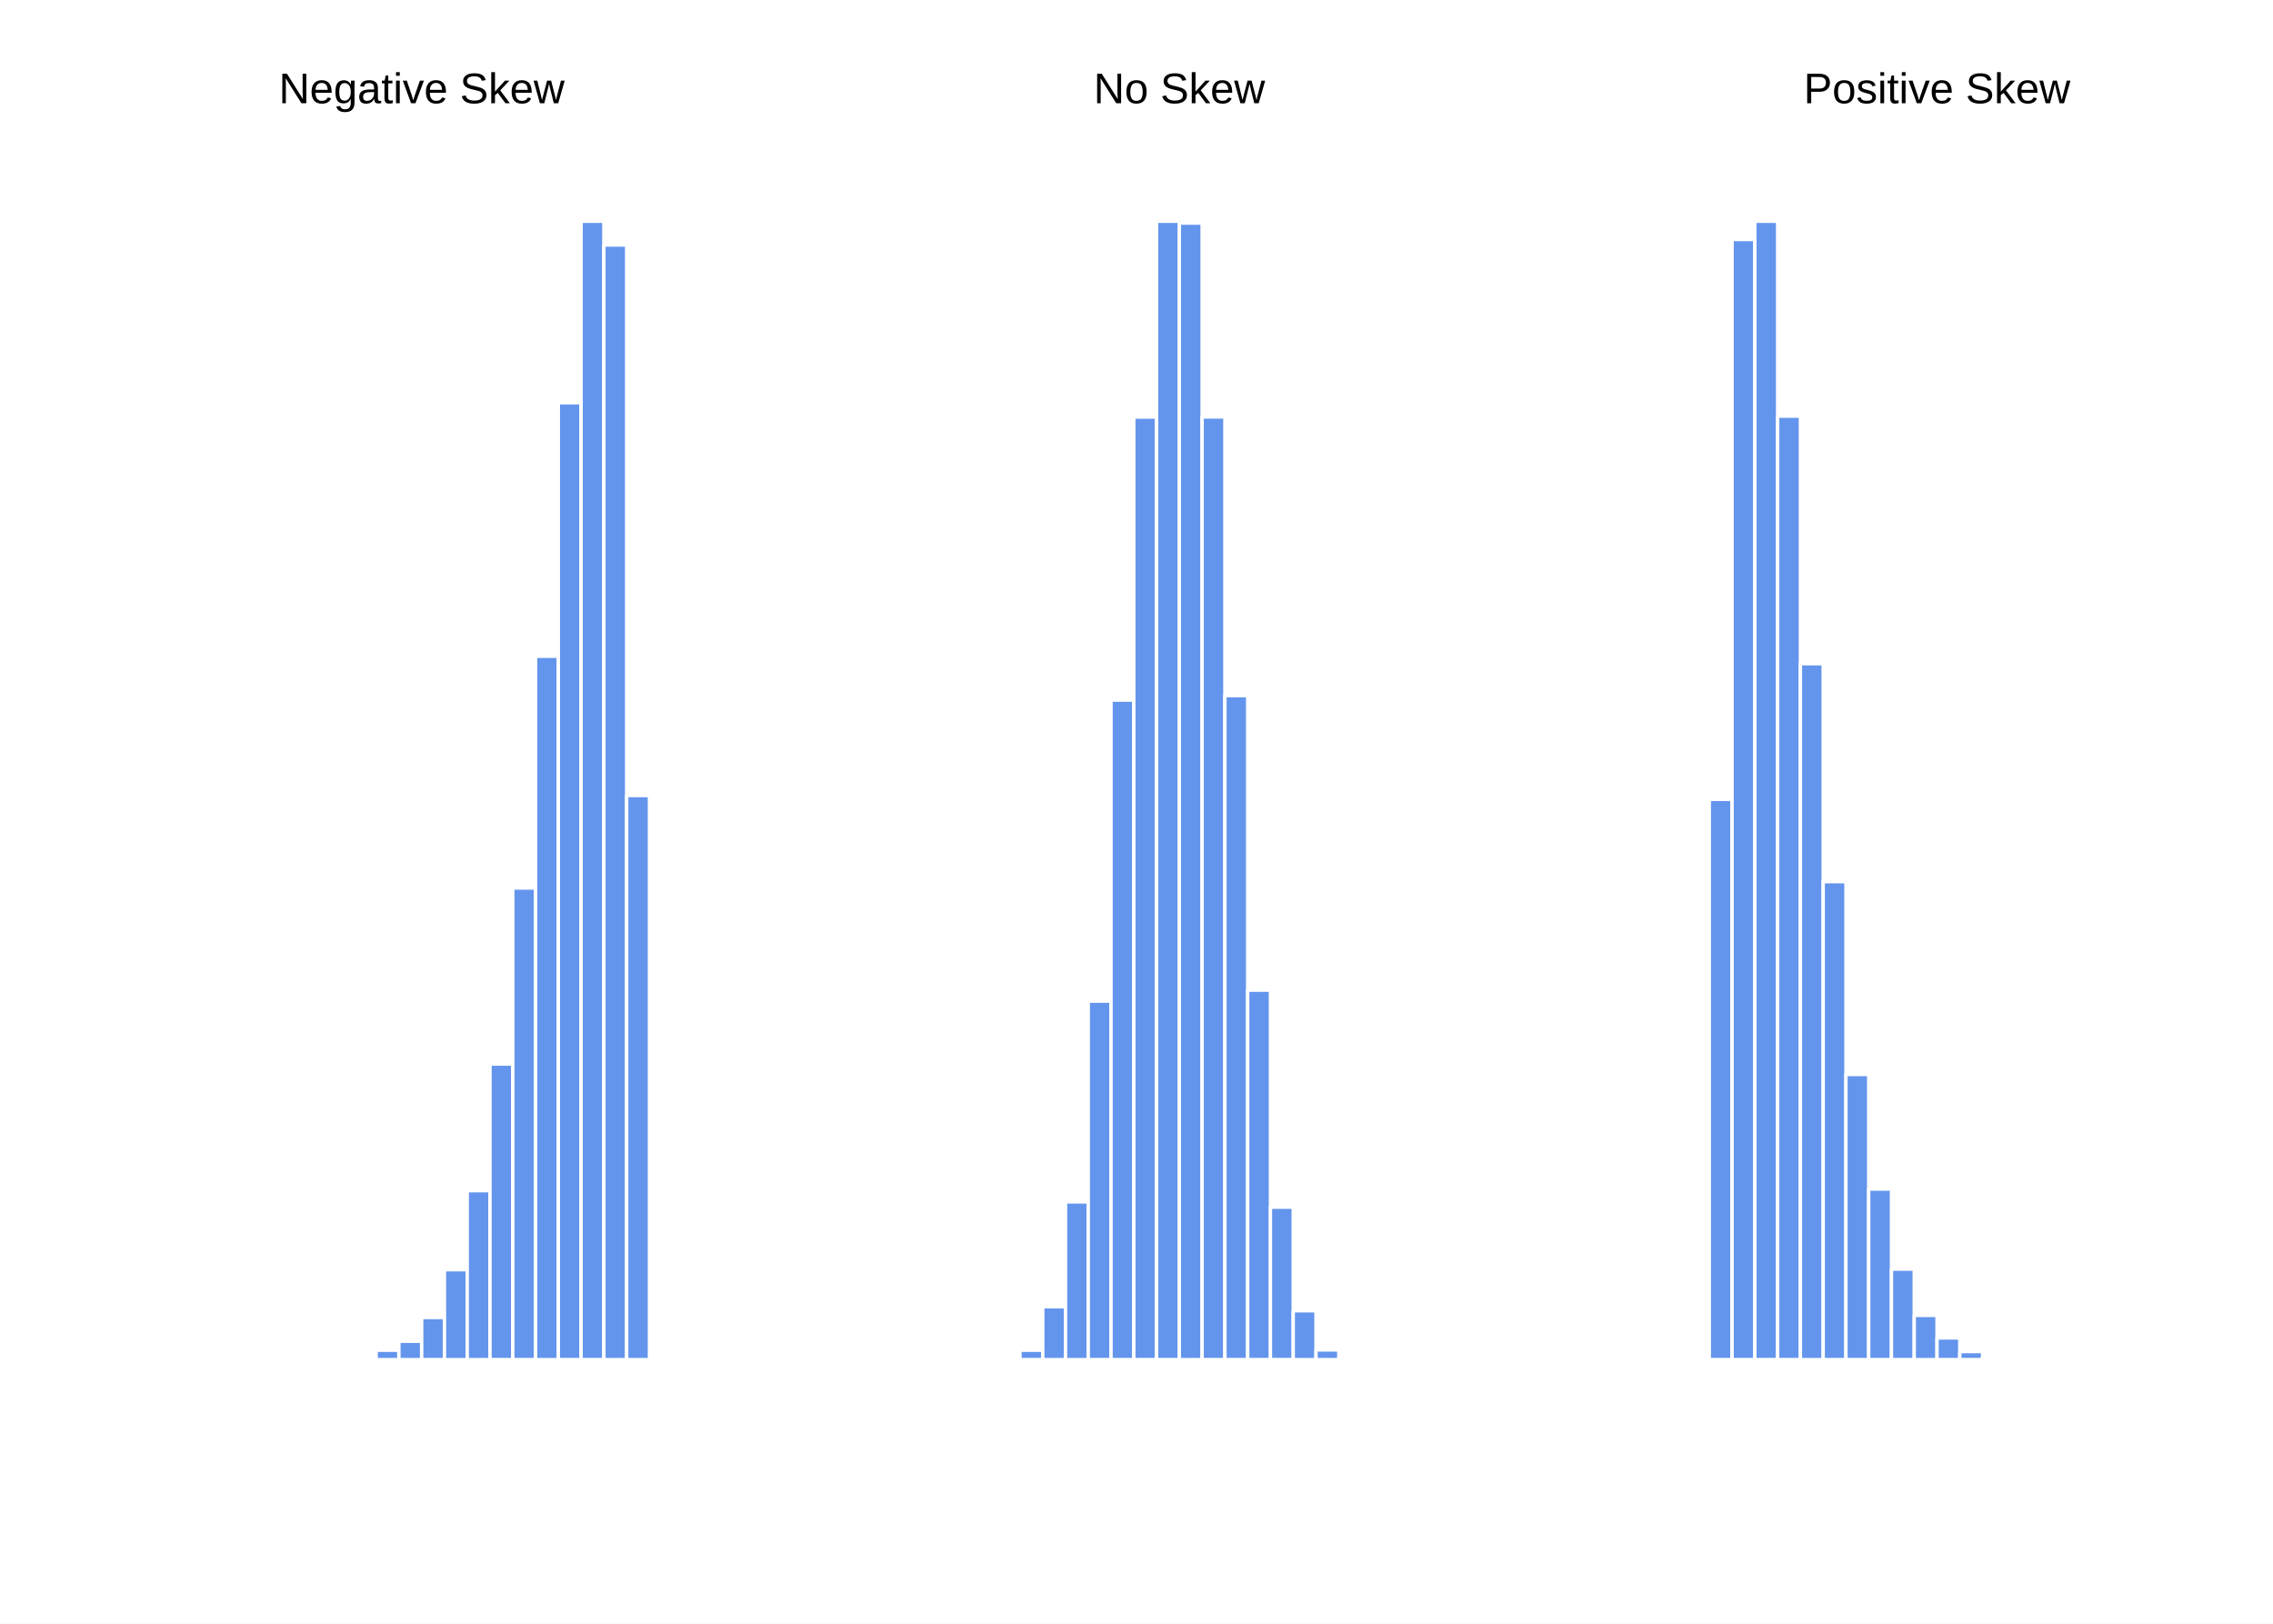
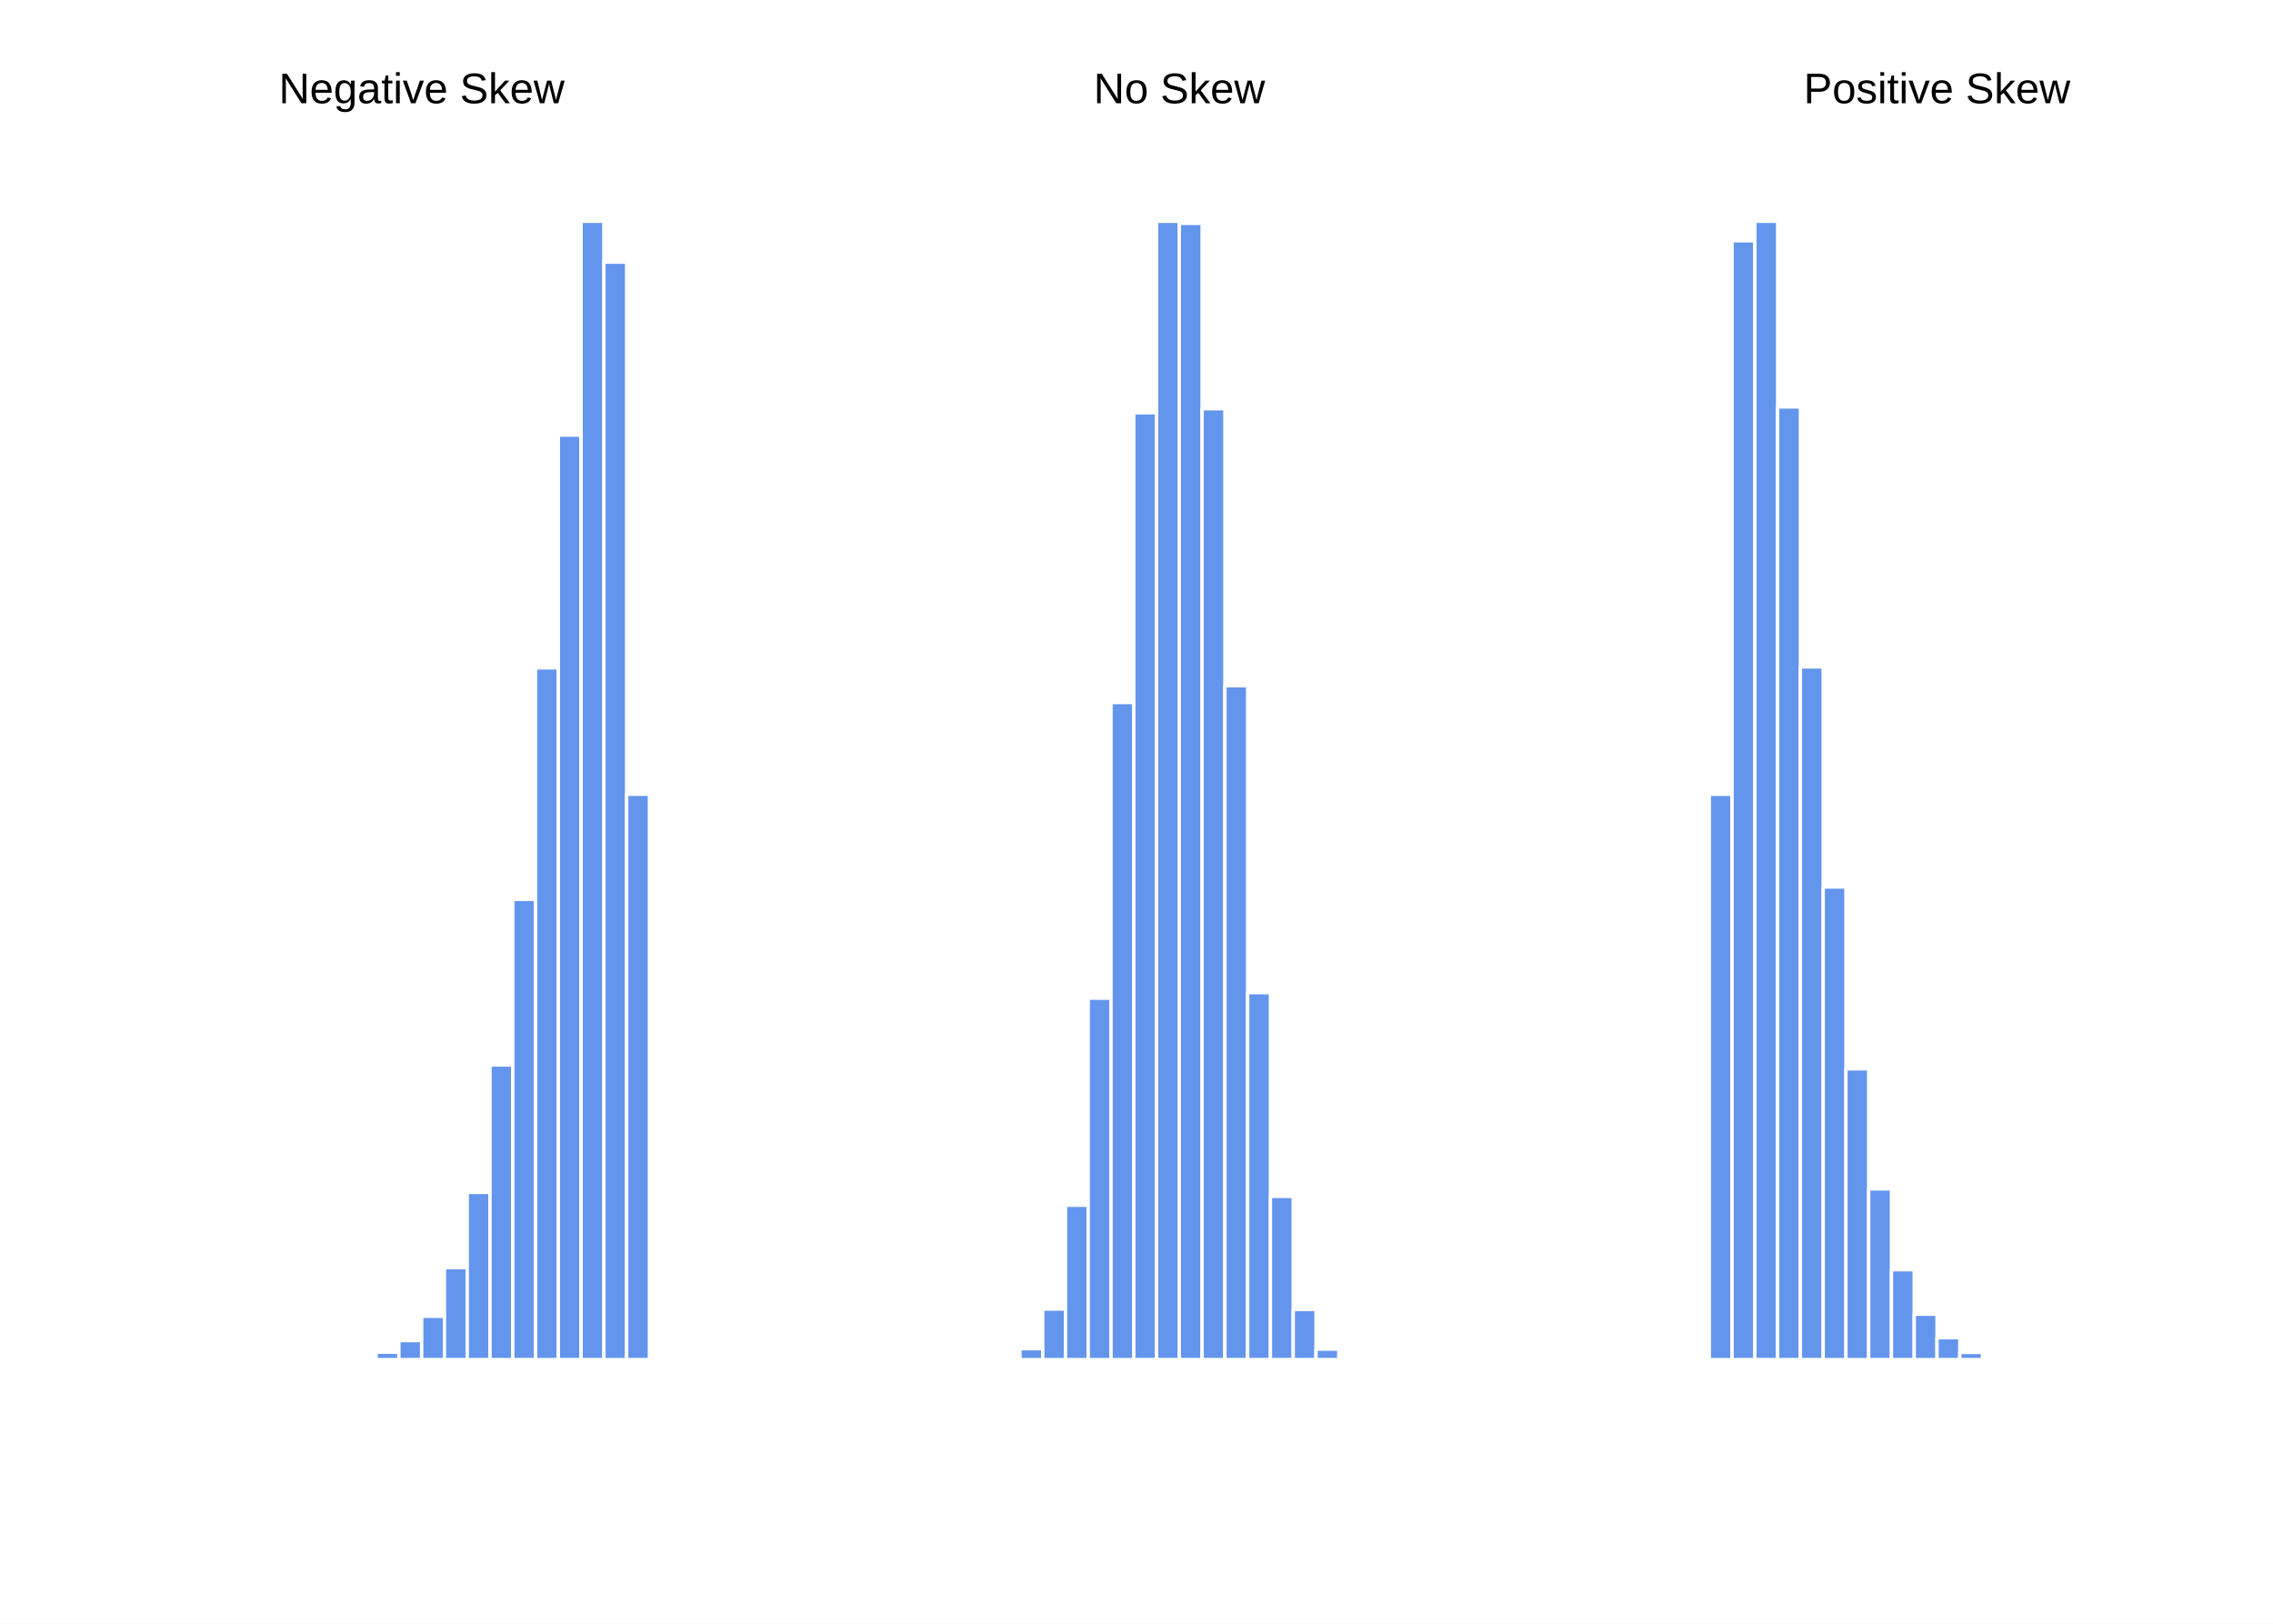
<svg xmlns="http://www.w3.org/2000/svg" class="svglite" width="504.00pt" height="360.00pt" viewBox="0 0 504.00 360.00">
  <defs>
    <style type="text/css">
    .svglite line, .svglite polyline, .svglite polygon, .svglite path, .svglite rect, .svglite circle {
      fill: none;
      stroke: #000000;
      stroke-linecap: round;
      stroke-linejoin: round;
      stroke-miterlimit: 10.00;
    }
    .svglite text {
      white-space: pre;
    }
  </style>
  </defs>
  <rect width="100%" height="100%" style="stroke: none; fill: #FFFFFF;" />
  <defs>
    <clipPath id="cpMC4wMHw1MDQuMDB8MC4wMHwzNjAuMDA=">
      <rect x="0.00" y="0.00" width="504.00" height="360.00" />
    </clipPath>
  </defs>
  <g clip-path="url(#cpMC4wMHw1MDQuMDB8MC4wMHwzNjAuMDA=)">
</g>
  <defs>
    <clipPath id="cpMzguOTd8MTQ4LjA0fDM4Ljk3fDMxMS41Mw==">
      <rect x="38.97" y="38.97" width="109.08" height="272.56" />
    </clipPath>
  </defs>
  <g clip-path="url(#cpMzguOTd8MTQ4LjA0fDM4Ljk3fDMxMS41Mw==)">
</g>
  <defs>
    <clipPath id="cpMC4wMHwxNjguMDB8MC4wMHwzNjAuMDA=">
      <rect x="0.00" y="0.00" width="168.00" height="360.00" />
    </clipPath>
  </defs>
  <g clip-path="url(#cpMC4wMHwxNjguMDB8MC4wMHwzNjAuMDA=)">
    <text x="93.50" y="22.89" text-anchor="middle" style="font-size: 9.50px; font-family: &quot;Arial&quot;;" textLength="63.38px" lengthAdjust="spacingAndGlyphs">Negative Skew</text>
  </g>
  <g clip-path="url(#cpMzguOTd8MTQ4LjA0fDM4Ljk3fDMxMS41Mw==)">
    <rect x="43.01" y="301.43" width="5.05" height="0.00" style="stroke-width: 0.75; stroke: #FFFFFF; fill: #6495ED;" />
    <rect x="48.06" y="301.43" width="5.05" height="0.00" style="stroke-width: 0.75; stroke: #FFFFFF; fill: #6495ED;" />
    <rect x="53.11" y="301.43" width="5.05" height="0.00" style="stroke-width: 0.75; stroke: #FFFFFF; fill: #6495ED;" />
    <rect x="58.16" y="301.43" width="5.05" height="0.00" style="stroke-width: 0.75; stroke: #FFFFFF; fill: #6495ED;" />
-     <rect x="63.21" y="301.41" width="5.05" height="0.025" style="stroke-width: 0.75; stroke: #FFFFFF; fill: #6495ED;" />
-     <rect x="68.26" y="301.37" width="5.05" height="0.062" style="stroke-width: 0.75; stroke: #FFFFFF; fill: #6495ED;" />
-     <rect x="73.30" y="301.27" width="5.05" height="0.16" style="stroke-width: 0.75; stroke: #FFFFFF; fill: #6495ED;" />
-     <rect x="78.35" y="300.85" width="5.05" height="0.58" style="stroke-width: 0.75; stroke: #FFFFFF; fill: #6495ED;" />
-     <rect x="83.40" y="299.36" width="5.05" height="2.08" style="stroke-width: 0.75; stroke: #FFFFFF; fill: #6495ED;" />
-     <rect x="88.45" y="297.38" width="5.05" height="4.06" style="stroke-width: 0.75; stroke: #FFFFFF; fill: #6495ED;" />
-     <rect x="93.50" y="292.11" width="5.05" height="9.32" style="stroke-width: 0.75; stroke: #FFFFFF; fill: #6495ED;" />
-     <rect x="98.55" y="281.52" width="5.05" height="19.92" style="stroke-width: 0.75; stroke: #FFFFFF; fill: #6495ED;" />
-     <rect x="103.60" y="263.99" width="5.05" height="37.45" style="stroke-width: 0.75; stroke: #FFFFFF; fill: #6495ED;" />
-     <rect x="108.65" y="235.92" width="5.05" height="65.51" style="stroke-width: 0.75; stroke: #FFFFFF; fill: #6495ED;" />
-     <rect x="113.70" y="196.89" width="5.05" height="104.54" style="stroke-width: 0.75; stroke: #FFFFFF; fill: #6495ED;" />
-     <rect x="118.75" y="145.50" width="5.05" height="155.94" style="stroke-width: 0.75; stroke: #FFFFFF; fill: #6495ED;" />
-     <rect x="123.80" y="89.30" width="5.05" height="212.13" style="stroke-width: 0.75; stroke: #FFFFFF; fill: #6495ED;" />
+     <rect x="63.21" y="301.42" width="5.05" height="0.012" style="stroke-width: 0.75; stroke: #FFFFFF; fill: #6495ED;" />
+     <rect x="68.26" y="301.36" width="5.05" height="0.073" style="stroke-width: 0.75; stroke: #FFFFFF; fill: #6495ED;" />
+     <rect x="73.30" y="301.25" width="5.05" height="0.18" style="stroke-width: 0.75; stroke: #FFFFFF; fill: #6495ED;" />
+     <rect x="78.35" y="300.71" width="5.05" height="0.72" style="stroke-width: 0.75; stroke: #FFFFFF; fill: #6495ED;" />
+     <rect x="83.40" y="299.80" width="5.05" height="1.64" style="stroke-width: 0.75; stroke: #FFFFFF; fill: #6495ED;" />
+     <rect x="88.45" y="297.21" width="5.05" height="4.22" style="stroke-width: 0.75; stroke: #FFFFFF; fill: #6495ED;" />
+     <rect x="93.50" y="291.84" width="5.05" height="9.59" style="stroke-width: 0.75; stroke: #FFFFFF; fill: #6495ED;" />
+     <rect x="98.55" y="281.05" width="5.05" height="20.38" style="stroke-width: 0.75; stroke: #FFFFFF; fill: #6495ED;" />
+     <rect x="103.60" y="264.36" width="5.05" height="37.07" style="stroke-width: 0.75; stroke: #FFFFFF; fill: #6495ED;" />
+     <rect x="108.65" y="236.12" width="5.05" height="65.31" style="stroke-width: 0.75; stroke: #FFFFFF; fill: #6495ED;" />
+     <rect x="113.70" y="199.40" width="5.05" height="102.03" style="stroke-width: 0.75; stroke: #FFFFFF; fill: #6495ED;" />
+     <rect x="118.75" y="148.07" width="5.05" height="153.37" style="stroke-width: 0.75; stroke: #FFFFFF; fill: #6495ED;" />
+     <rect x="123.80" y="96.47" width="5.05" height="204.96" style="stroke-width: 0.75; stroke: #FFFFFF; fill: #6495ED;" />
    <rect x="128.85" y="49.06" width="5.05" height="252.37" style="stroke-width: 0.75; stroke: #FFFFFF; fill: #6495ED;" />
-     <rect x="133.90" y="54.32" width="5.05" height="247.12" style="stroke-width: 0.75; stroke: #FFFFFF; fill: #6495ED;" />
-     <rect x="138.95" y="176.37" width="5.05" height="125.07" style="stroke-width: 0.75; stroke: #FFFFFF; fill: #6495ED;" />
+     <rect x="133.90" y="58.12" width="5.05" height="243.32" style="stroke-width: 0.75; stroke: #FFFFFF; fill: #6495ED;" />
+     <rect x="138.95" y="176.09" width="5.05" height="125.34" style="stroke-width: 0.75; stroke: #FFFFFF; fill: #6495ED;" />
  </g>
  <defs>
    <clipPath id="cpMjA2Ljk3fDMxNi4wNHwzOC45N3wzMTEuNTM=">
      <rect x="206.97" y="38.97" width="109.08" height="272.56" />
    </clipPath>
  </defs>
  <g clip-path="url(#cpMjA2Ljk3fDMxNi4wNHwzOC45N3wzMTEuNTM=)">
</g>
  <defs>
    <clipPath id="cpMTY4LjAwfDMzNi4wMHwwLjAwfDM2MC4wMA==">
      <rect x="168.00" y="0.00" width="168.00" height="360.00" />
    </clipPath>
  </defs>
  <g clip-path="url(#cpMTY4LjAwfDMzNi4wMHwwLjAwfDM2MC4wMA==)">
    <text x="261.50" y="22.89" text-anchor="middle" style="font-size: 9.50px; font-family: &quot;Arial&quot;;" textLength="38.02px" lengthAdjust="spacingAndGlyphs">No Skew</text>
  </g>
  <g clip-path="url(#cpMjA2Ljk3fDMxNi4wNHwzOC45N3wzMTEuNTM=)">
    <rect x="211.01" y="301.43" width="5.05" height="0.00" style="stroke-width: 0.75; stroke: #FFFFFF; fill: #6495ED;" />
    <rect x="216.06" y="301.43" width="5.05" height="0.00" style="stroke-width: 0.75; stroke: #FFFFFF; fill: #6495ED;" />
-     <rect x="221.11" y="301.33" width="5.05" height="0.10" style="stroke-width: 0.75; stroke: #FFFFFF; fill: #6495ED;" />
-     <rect x="226.16" y="299.37" width="5.05" height="2.06" style="stroke-width: 0.75; stroke: #FFFFFF; fill: #6495ED;" />
-     <rect x="231.21" y="289.71" width="5.05" height="11.73" style="stroke-width: 0.75; stroke: #FFFFFF; fill: #6495ED;" />
-     <rect x="236.26" y="266.47" width="5.05" height="34.97" style="stroke-width: 0.75; stroke: #FFFFFF; fill: #6495ED;" />
-     <rect x="241.30" y="221.96" width="5.05" height="79.47" style="stroke-width: 0.75; stroke: #FFFFFF; fill: #6495ED;" />
-     <rect x="246.35" y="155.22" width="5.05" height="146.21" style="stroke-width: 0.75; stroke: #FFFFFF; fill: #6495ED;" />
-     <rect x="251.40" y="92.47" width="5.05" height="208.96" style="stroke-width: 0.75; stroke: #FFFFFF; fill: #6495ED;" />
+     <rect x="221.11" y="301.18" width="5.05" height="0.25" style="stroke-width: 0.75; stroke: #FFFFFF; fill: #6495ED;" />
+     <rect x="226.16" y="299.01" width="5.05" height="2.43" style="stroke-width: 0.75; stroke: #FFFFFF; fill: #6495ED;" />
+     <rect x="231.21" y="290.24" width="5.05" height="11.20" style="stroke-width: 0.75; stroke: #FFFFFF; fill: #6495ED;" />
+     <rect x="236.26" y="267.22" width="5.05" height="34.22" style="stroke-width: 0.75; stroke: #FFFFFF; fill: #6495ED;" />
+     <rect x="241.30" y="221.31" width="5.05" height="80.13" style="stroke-width: 0.75; stroke: #FFFFFF; fill: #6495ED;" />
+     <rect x="246.35" y="155.76" width="5.05" height="145.68" style="stroke-width: 0.75; stroke: #FFFFFF; fill: #6495ED;" />
+     <rect x="251.40" y="91.52" width="5.05" height="209.91" style="stroke-width: 0.75; stroke: #FFFFFF; fill: #6495ED;" />
    <rect x="256.45" y="49.06" width="5.05" height="252.37" style="stroke-width: 0.75; stroke: #FFFFFF; fill: #6495ED;" />
-     <rect x="261.50" y="49.46" width="5.05" height="251.98" style="stroke-width: 0.75; stroke: #FFFFFF; fill: #6495ED;" />
-     <rect x="266.55" y="92.44" width="5.05" height="208.99" style="stroke-width: 0.75; stroke: #FFFFFF; fill: #6495ED;" />
-     <rect x="271.60" y="154.22" width="5.05" height="147.21" style="stroke-width: 0.75; stroke: #FFFFFF; fill: #6495ED;" />
-     <rect x="276.65" y="219.53" width="5.05" height="81.90" style="stroke-width: 0.75; stroke: #FFFFFF; fill: #6495ED;" />
-     <rect x="281.70" y="267.64" width="5.05" height="33.79" style="stroke-width: 0.75; stroke: #FFFFFF; fill: #6495ED;" />
-     <rect x="286.75" y="290.61" width="5.05" height="10.83" style="stroke-width: 0.75; stroke: #FFFFFF; fill: #6495ED;" />
-     <rect x="291.80" y="299.30" width="5.05" height="2.14" style="stroke-width: 0.75; stroke: #FFFFFF; fill: #6495ED;" />
-     <rect x="296.85" y="301.14" width="5.05" height="0.29" style="stroke-width: 0.75; stroke: #FFFFFF; fill: #6495ED;" />
-     <rect x="301.90" y="301.42" width="5.05" height="0.015" style="stroke-width: 0.75; stroke: #FFFFFF; fill: #6495ED;" />
+     <rect x="261.50" y="49.53" width="5.05" height="251.90" style="stroke-width: 0.75; stroke: #FFFFFF; fill: #6495ED;" />
+     <rect x="266.55" y="90.63" width="5.05" height="210.80" style="stroke-width: 0.75; stroke: #FFFFFF; fill: #6495ED;" />
+     <rect x="271.60" y="152.04" width="5.05" height="149.39" style="stroke-width: 0.75; stroke: #FFFFFF; fill: #6495ED;" />
+     <rect x="276.65" y="220.08" width="5.05" height="81.35" style="stroke-width: 0.75; stroke: #FFFFFF; fill: #6495ED;" />
+     <rect x="281.70" y="265.26" width="5.05" height="36.17" style="stroke-width: 0.75; stroke: #FFFFFF; fill: #6495ED;" />
+     <rect x="286.75" y="290.32" width="5.05" height="11.11" style="stroke-width: 0.75; stroke: #FFFFFF; fill: #6495ED;" />
+     <rect x="291.80" y="299.11" width="5.05" height="2.32" style="stroke-width: 0.75; stroke: #FFFFFF; fill: #6495ED;" />
+     <rect x="296.85" y="301.26" width="5.05" height="0.18" style="stroke-width: 0.75; stroke: #FFFFFF; fill: #6495ED;" />
+     <rect x="301.90" y="301.43" width="5.05" height="0.00" style="stroke-width: 0.75; stroke: #FFFFFF; fill: #6495ED;" />
    <rect x="306.95" y="301.43" width="5.05" height="0.00" style="stroke-width: 0.75; stroke: #FFFFFF; fill: #6495ED;" />
  </g>
  <defs>
    <clipPath id="cpMzc0Ljk3fDQ4NC4wNHwzOC45N3wzMTEuNTM=">
      <rect x="374.97" y="38.97" width="109.08" height="272.56" />
    </clipPath>
  </defs>
  <g clip-path="url(#cpMzc0Ljk3fDQ4NC4wNHwzOC45N3wzMTEuNTM=)">
</g>
  <defs>
    <clipPath id="cpMzM2LjAwfDUwNC4wMHwwLjAwfDM2MC4wMA==">
      <rect x="336.00" y="0.00" width="168.00" height="360.00" />
    </clipPath>
  </defs>
  <g clip-path="url(#cpMzM2LjAwfDUwNC4wMHwwLjAwfDM2MC4wMA==)">
    <text x="429.50" y="22.89" text-anchor="middle" style="font-size: 9.50px; font-family: &quot;Arial&quot;;" textLength="59.15px" lengthAdjust="spacingAndGlyphs">Positive Skew</text>
  </g>
  <g clip-path="url(#cpMzc0Ljk3fDQ4NC4wNHwzOC45N3wzMTEuNTM=)">
-     <rect x="379.01" y="177.23" width="5.05" height="124.20" style="stroke-width: 0.75; stroke: #FFFFFF; fill: #6495ED;" />
-     <rect x="384.06" y="53.10" width="5.05" height="248.33" style="stroke-width: 0.75; stroke: #FFFFFF; fill: #6495ED;" />
+     <rect x="379.01" y="176.11" width="5.05" height="125.33" style="stroke-width: 0.75; stroke: #FFFFFF; fill: #6495ED;" />
+     <rect x="384.06" y="53.38" width="5.05" height="248.05" style="stroke-width: 0.75; stroke: #FFFFFF; fill: #6495ED;" />
    <rect x="389.11" y="49.06" width="5.05" height="252.37" style="stroke-width: 0.75; stroke: #FFFFFF; fill: #6495ED;" />
-     <rect x="394.16" y="92.27" width="5.05" height="209.16" style="stroke-width: 0.75; stroke: #FFFFFF; fill: #6495ED;" />
-     <rect x="399.21" y="147.15" width="5.05" height="154.29" style="stroke-width: 0.75; stroke: #FFFFFF; fill: #6495ED;" />
-     <rect x="404.26" y="195.47" width="5.05" height="105.96" style="stroke-width: 0.75; stroke: #FFFFFF; fill: #6495ED;" />
-     <rect x="409.30" y="238.23" width="5.05" height="63.20" style="stroke-width: 0.75; stroke: #FFFFFF; fill: #6495ED;" />
-     <rect x="414.35" y="263.62" width="5.05" height="37.81" style="stroke-width: 0.75; stroke: #FFFFFF; fill: #6495ED;" />
-     <rect x="419.40" y="281.38" width="5.05" height="20.05" style="stroke-width: 0.75; stroke: #FFFFFF; fill: #6495ED;" />
-     <rect x="424.45" y="291.64" width="5.05" height="9.80" style="stroke-width: 0.75; stroke: #FFFFFF; fill: #6495ED;" />
-     <rect x="429.50" y="296.64" width="5.05" height="4.79" style="stroke-width: 0.75; stroke: #FFFFFF; fill: #6495ED;" />
-     <rect x="434.55" y="299.66" width="5.05" height="1.77" style="stroke-width: 0.75; stroke: #FFFFFF; fill: #6495ED;" />
-     <rect x="439.60" y="300.87" width="5.05" height="0.57" style="stroke-width: 0.75; stroke: #FFFFFF; fill: #6495ED;" />
-     <rect x="444.65" y="301.25" width="5.05" height="0.18" style="stroke-width: 0.75; stroke: #FFFFFF; fill: #6495ED;" />
-     <rect x="449.70" y="301.43" width="5.05" height="0.00" style="stroke-width: 0.75; stroke: #FFFFFF; fill: #6495ED;" />
+     <rect x="394.16" y="90.22" width="5.05" height="211.21" style="stroke-width: 0.75; stroke: #FFFFFF; fill: #6495ED;" />
+     <rect x="399.21" y="147.86" width="5.05" height="153.57" style="stroke-width: 0.75; stroke: #FFFFFF; fill: #6495ED;" />
+     <rect x="404.26" y="196.66" width="5.05" height="104.78" style="stroke-width: 0.75; stroke: #FFFFFF; fill: #6495ED;" />
+     <rect x="409.30" y="236.97" width="5.05" height="64.47" style="stroke-width: 0.75; stroke: #FFFFFF; fill: #6495ED;" />
+     <rect x="414.35" y="263.59" width="5.05" height="37.84" style="stroke-width: 0.75; stroke: #FFFFFF; fill: #6495ED;" />
+     <rect x="419.40" y="281.51" width="5.05" height="19.92" style="stroke-width: 0.75; stroke: #FFFFFF; fill: #6495ED;" />
+     <rect x="424.45" y="291.37" width="5.05" height="10.07" style="stroke-width: 0.75; stroke: #FFFFFF; fill: #6495ED;" />
+     <rect x="429.50" y="296.58" width="5.05" height="4.85" style="stroke-width: 0.75; stroke: #FFFFFF; fill: #6495ED;" />
+     <rect x="434.55" y="299.85" width="5.05" height="1.58" style="stroke-width: 0.75; stroke: #FFFFFF; fill: #6495ED;" />
+     <rect x="439.60" y="300.82" width="5.05" height="0.62" style="stroke-width: 0.75; stroke: #FFFFFF; fill: #6495ED;" />
+     <rect x="444.65" y="301.18" width="5.05" height="0.26" style="stroke-width: 0.75; stroke: #FFFFFF; fill: #6495ED;" />
+     <rect x="449.70" y="301.37" width="5.05" height="0.062" style="stroke-width: 0.75; stroke: #FFFFFF; fill: #6495ED;" />
    <rect x="454.75" y="301.41" width="5.05" height="0.025" style="stroke-width: 0.75; stroke: #FFFFFF; fill: #6495ED;" />
    <rect x="459.80" y="301.43" width="5.05" height="0.00" style="stroke-width: 0.75; stroke: #FFFFFF; fill: #6495ED;" />
    <rect x="464.85" y="301.43" width="5.05" height="0.00" style="stroke-width: 0.75; stroke: #FFFFFF; fill: #6495ED;" />
    <rect x="469.90" y="301.43" width="5.05" height="0.00" style="stroke-width: 0.75; stroke: #FFFFFF; fill: #6495ED;" />
    <rect x="474.95" y="301.43" width="5.05" height="0.00" style="stroke-width: 0.75; stroke: #FFFFFF; fill: #6495ED;" />
  </g>
</svg>
